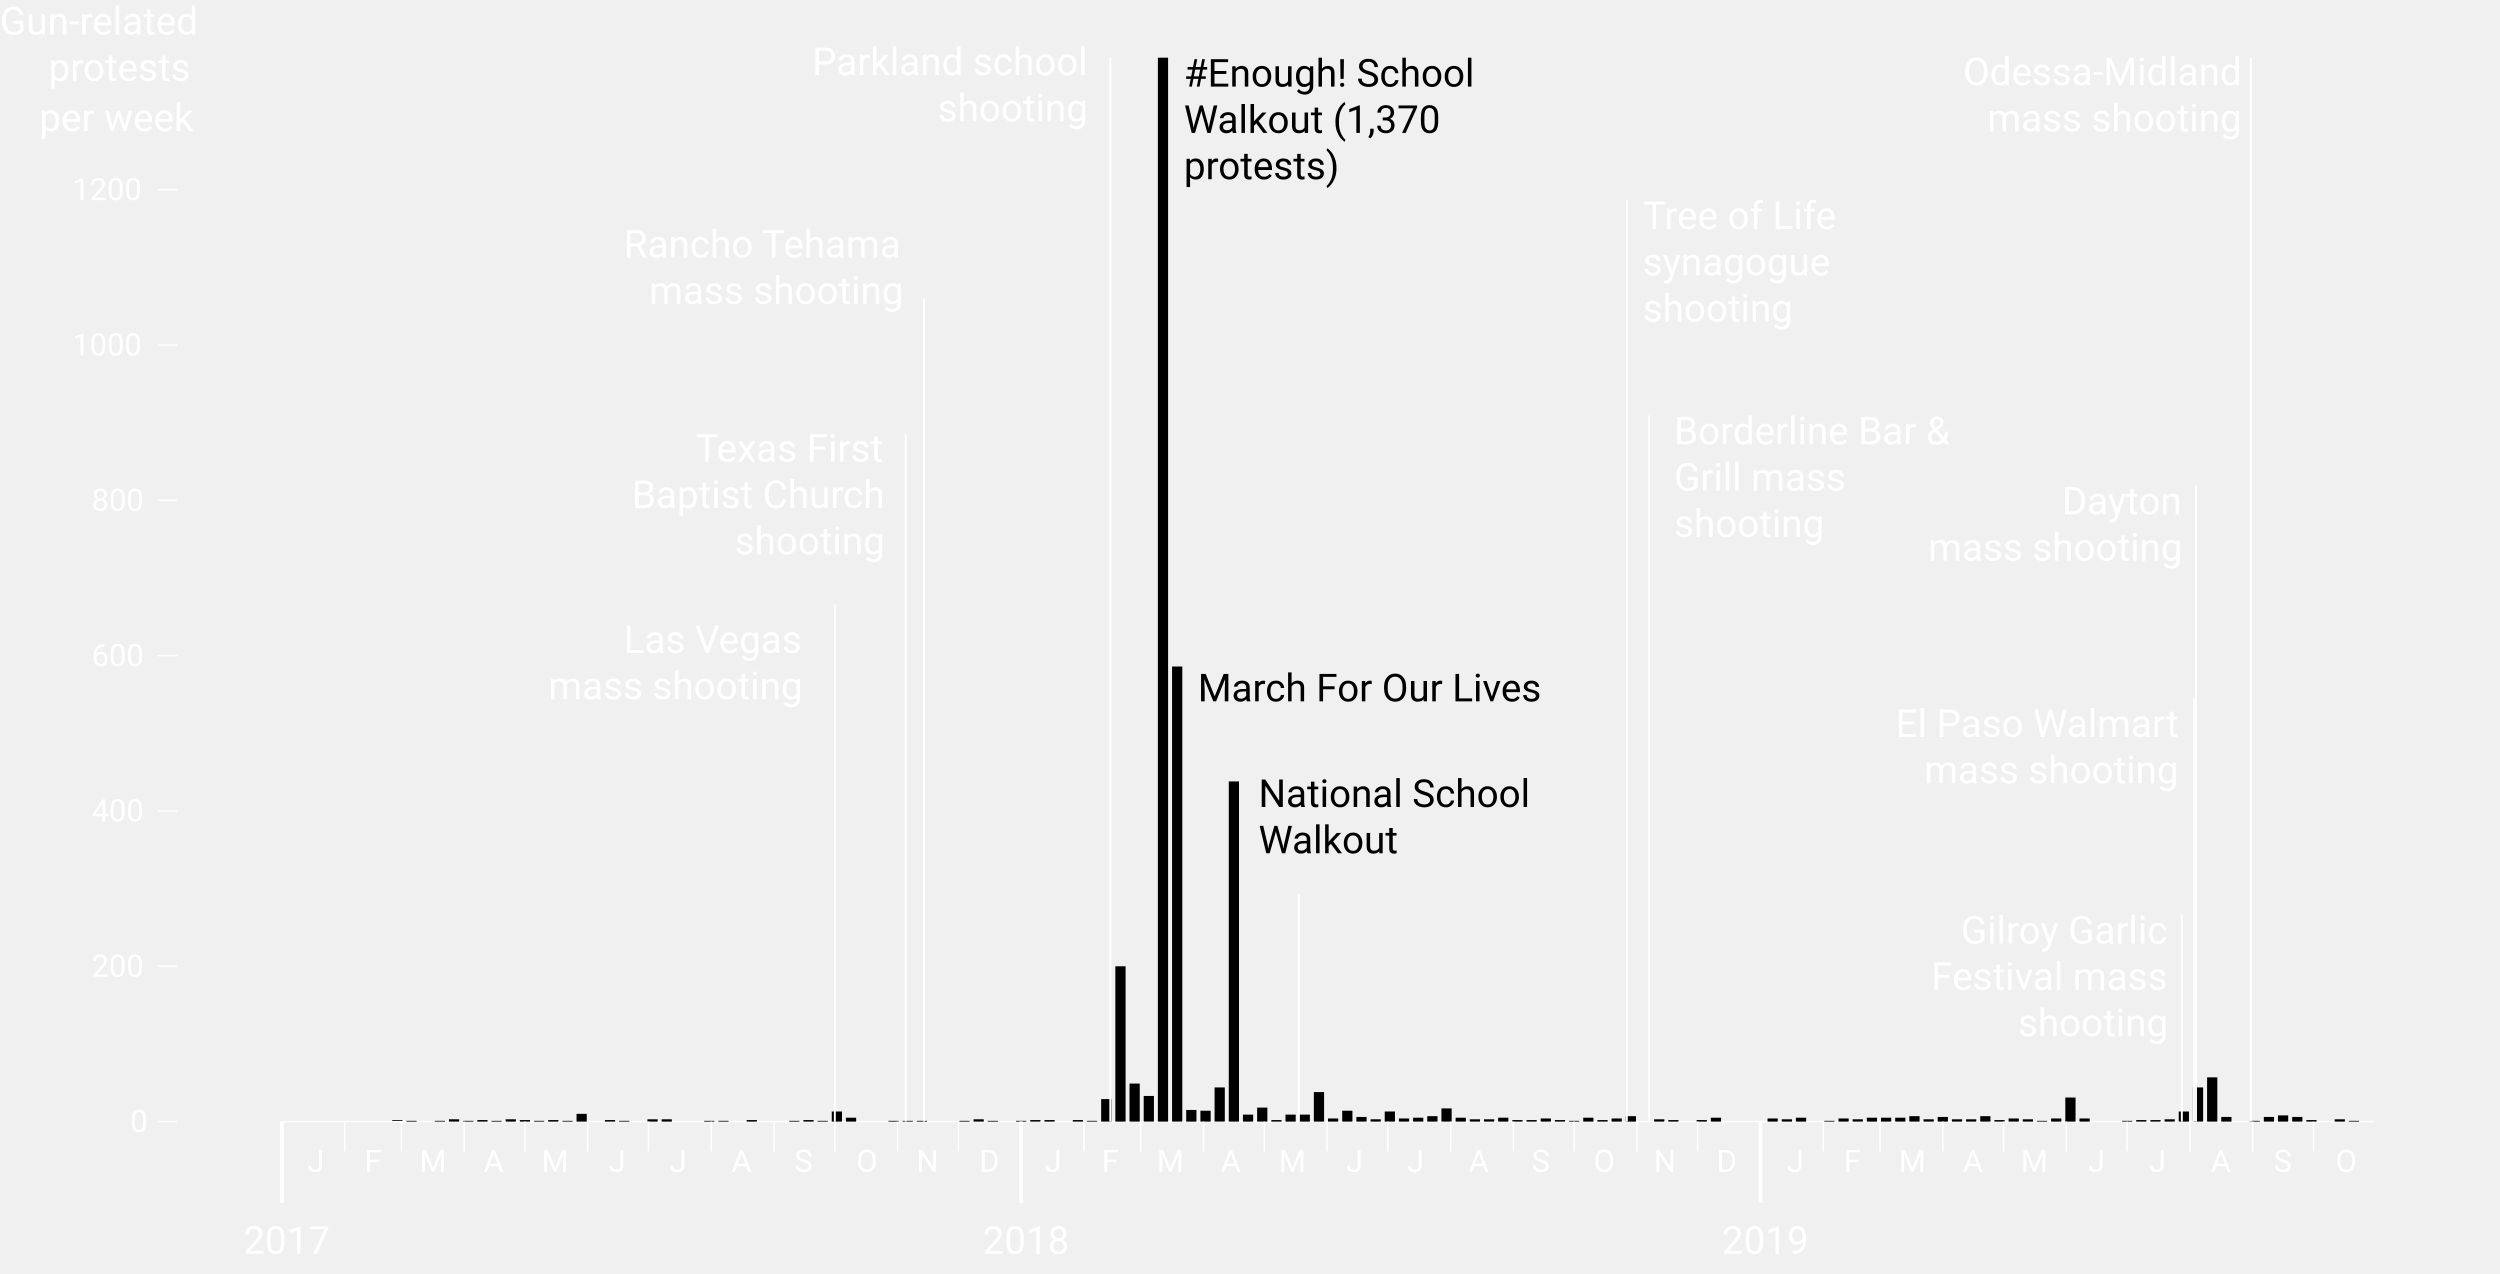
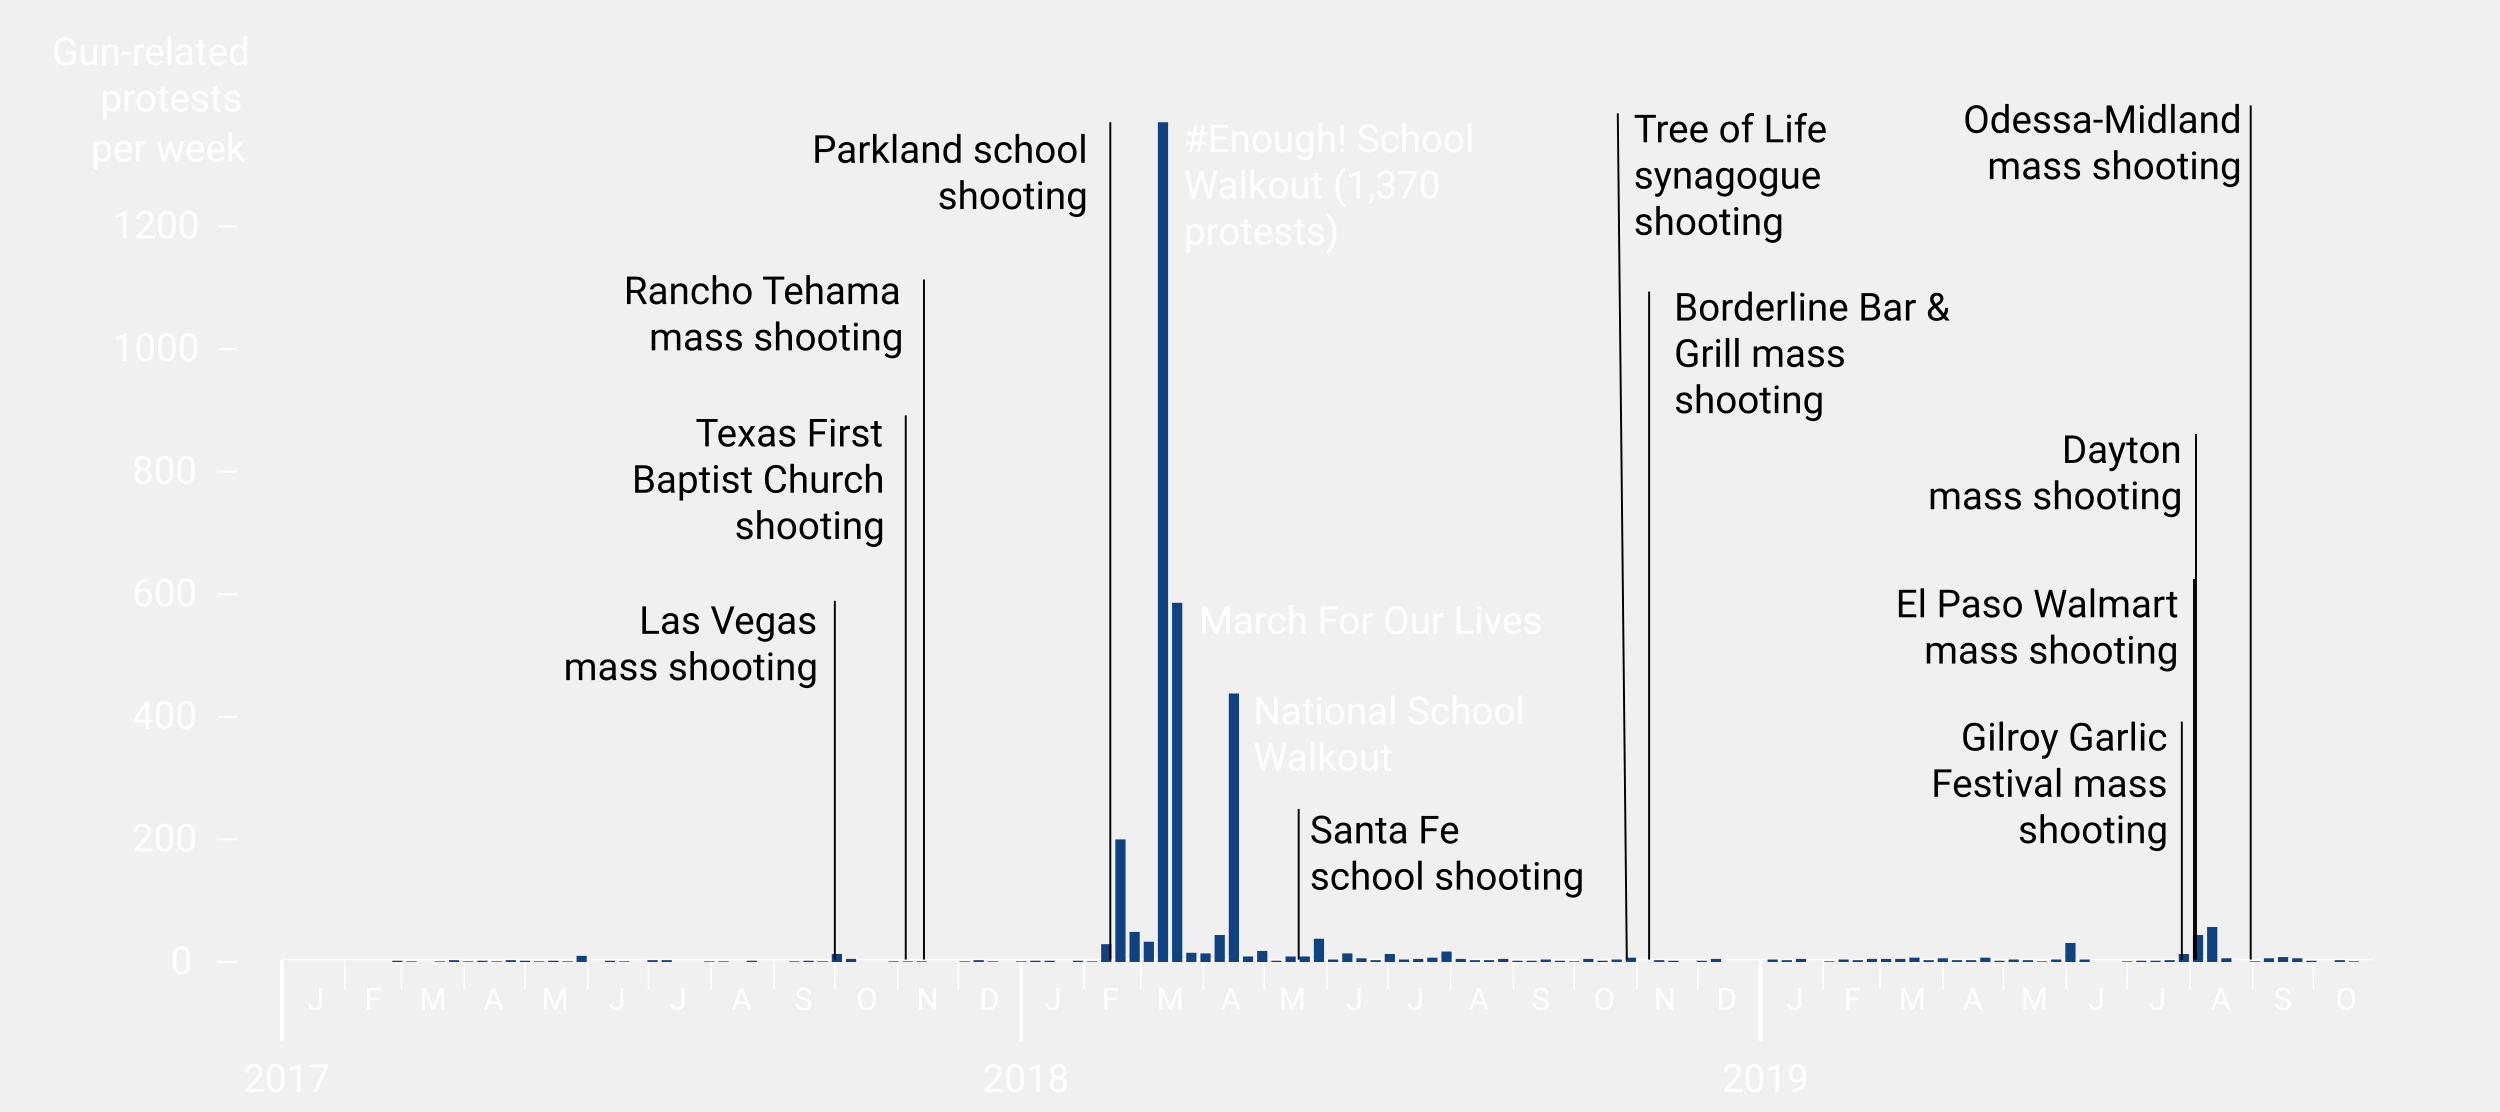
- <svg xmlns="http://www.w3.org/2000/svg" version="1.1" id="Layer_1" x="0px" y="0px" viewBox="0 0 648 330" style="enable-background:new 0 0 648 330;" xml:space="preserve">
+ <svg xmlns="http://www.w3.org/2000/svg" version="1.1" id="Layer_1" x="0px" y="0px" viewBox="0 0 648 288.01" style="enable-background:new 0 0 648 288.01;" xml:space="preserve">
  <style type="text/css">
- 	.st0{fill:none;stroke:#FFFFFF;stroke-width:0.393;stroke-linejoin:round;stroke-miterlimit:10;}
- 	.st1{fill:none;stroke:#FFFFFF;stroke-width:0.5;stroke-linejoin:round;stroke-miterlimit:10;}
- 	.st2{fill:#FFFFFF;}
- 	.st3{font-family:'Roboto';}
- 	.st4{font-size:8px;}
+ 	.st0{fill:#FFFFFF;}
+ 	.st1{font-family:'Roboto';}
+ 	.st2{font-size:10px;}
+ 	.st3{font-size:8px;}
+ 	.st4{fill:none;stroke:#FFFFFF;stroke-width:0.393;stroke-linejoin:round;stroke-miterlimit:10;}
	.st5{fill:none;stroke:#FFFFFF;stroke-width:0.977;stroke-linejoin:round;stroke-miterlimit:10;}
- 	.st6{font-size:10px;}
- 	.st7{fill:none;}
- 	.st8{font-size:10.005px;}
+ 	.st6{fill:#104181;}
+ 	.st7{fill:none;stroke:#000000;stroke-width:0.5;stroke-linejoin:round;stroke-miterlimit:10;}
+ 	.st8{fill:none;stroke:#FFFFFF;stroke-width:0.5;stroke-miterlimit:10;}
</style>
-   <rect x="101.67" y="290.32" width="2.65" height="0.4" />
-   <line class="st0" x1="73.06" y1="290.72" x2="615.4" y2="290.72" />
-   <rect x="105.34" y="290.52" width="2.65" height="0.2" />
-   <rect x="112.69" y="290.52" width="2.65" height="0.2" />
-   <rect x="116.37" y="290.12" width="2.65" height="0.6" />
-   <rect x="120.04" y="290.52" width="2.65" height="0.2" />
-   <rect x="123.72" y="290.32" width="2.65" height="0.4" />
-   <rect x="127.39" y="290.52" width="2.65" height="0.2" />
-   <rect x="131.07" y="290.12" width="2.65" height="0.6" />
-   <rect x="134.74" y="290.32" width="2.65" height="0.4" />
-   <rect x="138.42" y="290.52" width="2.65" height="0.2" />
-   <rect x="142.09" y="290.32" width="2.65" height="0.4" />
-   <rect x="145.77" y="290.52" width="2.65" height="0.2" />
-   <rect x="149.44" y="288.71" width="2.65" height="2.01" />
-   <rect x="156.79" y="290.32" width="2.65" height="0.4" />
-   <rect x="160.47" y="290.52" width="2.65" height="0.2" />
-   <rect x="167.82" y="290.12" width="2.65" height="0.6" />
-   <rect x="171.49" y="290.12" width="2.65" height="0.6" />
-   <rect x="182.52" y="290.52" width="2.65" height="0.2" />
-   <rect x="186.19" y="290.52" width="2.65" height="0.2" />
-   <rect x="193.54" y="290.32" width="2.65" height="0.4" />
-   <rect x="204.57" y="290.52" width="2.65" height="0.2" />
-   <rect x="208.24" y="290.32" width="2.65" height="0.4" />
-   <rect x="211.92" y="290.52" width="2.65" height="0.2" />
-   <rect x="215.59" y="288.1" width="2.65" height="2.62" />
-   <rect x="219.27" y="289.71" width="2.65" height="1.01" />
-   <rect x="230.29" y="290.52" width="2.65" height="0.2" />
-   <rect x="233.97" y="290.52" width="2.65" height="0.2" />
-   <rect x="237.64" y="290.52" width="2.65" height="0.2" />
-   <rect x="248.67" y="290.52" width="2.65" height="0.2" />
-   <rect x="252.34" y="290.12" width="2.65" height="0.6" />
-   <rect x="256.02" y="290.52" width="2.65" height="0.2" />
-   <rect x="263.37" y="290.52" width="2.65" height="0.2" />
-   <rect x="267.04" y="290.32" width="2.65" height="0.4" />
-   <rect x="270.72" y="290.32" width="2.65" height="0.4" />
-   <rect x="278.07" y="290.32" width="2.65" height="0.4" />
-   <rect x="281.75" y="290.52" width="2.65" height="0.2" />
-   <rect x="285.42" y="284.88" width="2.65" height="5.84" />
-   <rect x="289.1" y="250.46" width="2.65" height="40.26" />
-   <rect x="292.77" y="280.86" width="2.65" height="9.86" />
-   <rect x="296.45" y="284.07" width="2.65" height="6.64" />
-   <rect x="300.12" y="14.95" width="2.65" height="275.77" />
-   <rect x="303.8" y="172.76" width="2.65" height="117.95" />
-   <rect x="307.47" y="287.7" width="2.65" height="3.02" />
-   <rect x="311.15" y="287.9" width="2.65" height="2.82" />
-   <rect x="314.82" y="281.86" width="2.65" height="8.85" />
-   <rect x="318.5" y="202.55" width="2.65" height="88.17" />
-   <rect x="322.17" y="288.91" width="2.65" height="1.81" />
-   <rect x="325.85" y="287.09" width="2.65" height="3.63" />
-   <rect x="329.52" y="290.32" width="2.65" height="0.4" />
-   <rect x="333.2" y="288.91" width="2.65" height="1.81" />
-   <rect x="336.87" y="288.91" width="2.65" height="1.81" />
-   <rect x="340.55" y="283.07" width="2.65" height="7.65" />
-   <rect x="344.22" y="289.91" width="2.65" height="0.81" />
-   <rect x="347.9" y="287.9" width="2.65" height="2.82" />
-   <rect x="351.57" y="289.51" width="2.65" height="1.21" />
-   <rect x="355.25" y="290.12" width="2.65" height="0.6" />
-   <rect x="358.92" y="288.1" width="2.65" height="2.62" />
-   <rect x="362.6" y="289.91" width="2.65" height="0.81" />
-   <rect x="366.27" y="289.71" width="2.65" height="1.01" />
-   <rect x="369.95" y="289.31" width="2.65" height="1.41" />
-   <rect x="373.62" y="287.3" width="2.65" height="3.42" />
-   <rect x="377.3" y="289.71" width="2.65" height="1.01" />
-   <rect x="380.97" y="290.12" width="2.65" height="0.6" />
-   <rect x="384.65" y="290.12" width="2.65" height="0.6" />
-   <rect x="388.32" y="289.71" width="2.65" height="1.01" />
-   <rect x="392" y="290.32" width="2.65" height="0.4" />
-   <rect x="395.67" y="290.32" width="2.65" height="0.4" />
-   <rect x="399.35" y="289.91" width="2.65" height="0.81" />
-   <rect x="403.02" y="290.32" width="2.65" height="0.4" />
-   <rect x="406.7" y="290.52" width="2.65" height="0.2" />
-   <rect x="410.37" y="289.71" width="2.65" height="1.01" />
-   <rect x="414.05" y="290.32" width="2.65" height="0.4" />
-   <rect x="417.72" y="289.91" width="2.65" height="0.81" />
-   <rect x="421.4" y="289.31" width="2.65" height="1.41" />
-   <rect x="428.75" y="290.12" width="2.65" height="0.6" />
-   <rect x="432.42" y="290.32" width="2.65" height="0.4" />
-   <rect x="439.77" y="290.32" width="2.65" height="0.4" />
-   <rect x="443.45" y="289.71" width="2.65" height="1.01" />
-   <rect x="458.15" y="289.91" width="2.65" height="0.81" />
-   <rect x="461.83" y="290.12" width="2.65" height="0.6" />
-   <rect x="465.5" y="289.71" width="2.65" height="1.01" />
-   <rect x="472.85" y="290.52" width="2.65" height="0.2" />
-   <rect x="476.53" y="289.91" width="2.65" height="0.81" />
-   <rect x="480.2" y="290.12" width="2.65" height="0.6" />
-   <rect x="483.88" y="289.71" width="2.65" height="1.01" />
-   <rect x="487.55" y="289.71" width="2.65" height="1.01" />
-   <rect x="491.23" y="289.71" width="2.65" height="1.01" />
-   <rect x="494.9" y="289.31" width="2.65" height="1.41" />
-   <rect x="498.58" y="290.12" width="2.65" height="0.6" />
-   <rect x="502.25" y="289.51" width="2.65" height="1.21" />
-   <rect x="505.93" y="290.12" width="2.65" height="0.6" />
-   <rect x="509.6" y="290.12" width="2.65" height="0.6" />
-   <rect x="513.28" y="289.31" width="2.65" height="1.41" />
-   <rect x="516.95" y="290.32" width="2.65" height="0.4" />
-   <rect x="520.63" y="289.91" width="2.65" height="0.81" />
-   <rect x="524.3" y="290.12" width="2.65" height="0.6" />
-   <rect x="527.98" y="290.52" width="2.65" height="0.2" />
-   <rect x="531.65" y="289.91" width="2.65" height="0.81" />
-   <rect x="535.33" y="284.48" width="2.65" height="6.24" />
-   <rect x="539" y="289.91" width="2.65" height="0.81" />
-   <rect x="550.03" y="290.52" width="2.65" height="0.2" />
-   <rect x="553.7" y="290.32" width="2.65" height="0.4" />
-   <rect x="557.38" y="290.32" width="2.65" height="0.4" />
-   <rect x="561.05" y="290.12" width="2.65" height="0.6" />
-   <rect x="564.73" y="288.1" width="2.65" height="2.62" />
-   <rect x="568.4" y="281.86" width="2.65" height="8.85" />
-   <rect x="572.08" y="279.25" width="2.65" height="11.47" />
-   <rect x="575.75" y="289.51" width="2.65" height="1.21" />
-   <rect x="583.1" y="290.52" width="2.65" height="0.2" />
-   <rect x="586.78" y="289.51" width="2.65" height="1.21" />
-   <rect x="590.45" y="289.11" width="2.65" height="1.61" />
-   <rect x="594.13" y="289.51" width="2.65" height="1.21" />
-   <rect x="597.8" y="290.32" width="2.65" height="0.4" />
-   <rect x="605.15" y="290.12" width="2.65" height="0.6" />
-   <rect x="608.83" y="290.52" width="2.65" height="0.2" />
-   <line class="st0" x1="89.34" y1="290.72" x2="89.34" y2="298.45" />
-   <line class="st0" x1="104.04" y1="290.72" x2="104.04" y2="298.45" />
-   <line class="st0" x1="120.31" y1="290.72" x2="120.31" y2="298.45" />
-   <line class="st0" x1="136.07" y1="290.72" x2="136.07" y2="298.45" />
-   <line class="st0" x1="152.34" y1="290.72" x2="152.34" y2="298.45" />
-   <line class="st0" x1="168.09" y1="290.72" x2="168.09" y2="298.45" />
-   <line class="st0" x1="184.37" y1="290.72" x2="184.37" y2="298.45" />
-   <line class="st0" x1="200.64" y1="290.72" x2="200.64" y2="298.45" />
-   <line class="st0" x1="216.39" y1="290.72" x2="216.39" y2="298.45" />
-   <line class="st0" x1="232.67" y1="290.72" x2="232.67" y2="298.45" />
-   <line class="st0" x1="248.42" y1="290.72" x2="248.42" y2="298.45" />
-   <line class="st0" x1="264.69" y1="290.72" x2="264.69" y2="298.45" />
-   <line class="st0" x1="280.97" y1="290.72" x2="280.97" y2="298.45" />
-   <line class="st0" x1="295.67" y1="290.72" x2="295.67" y2="298.45" />
-   <line class="st0" x1="311.95" y1="290.72" x2="311.95" y2="298.45" />
-   <line class="st0" x1="327.7" y1="290.72" x2="327.7" y2="298.45" />
-   <line class="st0" x1="343.97" y1="290.72" x2="343.97" y2="298.45" />
-   <line class="st0" x1="359.72" y1="290.72" x2="359.72" y2="298.45" />
-   <line class="st0" x1="376" y1="290.72" x2="376" y2="298.45" />
-   <line class="st0" x1="392.27" y1="290.72" x2="392.27" y2="298.45" />
-   <line class="st0" x1="408.02" y1="290.72" x2="408.02" y2="298.45" />
-   <line class="st0" x1="424.3" y1="290.72" x2="424.3" y2="298.45" />
-   <line class="st0" x1="440.05" y1="290.72" x2="440.05" y2="298.45" />
-   <line class="st0" x1="456.32" y1="290.72" x2="456.32" y2="298.45" />
-   <line class="st0" x1="472.6" y1="290.72" x2="472.6" y2="298.45" />
-   <line class="st0" x1="487.3" y1="290.72" x2="487.3" y2="298.45" />
-   <line class="st0" x1="503.58" y1="290.72" x2="503.58" y2="298.45" />
-   <line class="st0" x1="519.33" y1="290.72" x2="519.33" y2="298.45" />
-   <line class="st0" x1="535.6" y1="290.72" x2="535.6" y2="298.45" />
-   <line class="st0" x1="551.35" y1="290.72" x2="551.35" y2="298.45" />
-   <line class="st0" x1="567.63" y1="290.72" x2="567.63" y2="298.45" />
-   <line class="st0" x1="583.9" y1="290.72" x2="583.9" y2="298.45" />
-   <line class="st0" x1="599.65" y1="290.72" x2="599.65" y2="298.45" />
-   <line class="st1" x1="427.45" y1="290.72" x2="427.45" y2="107.68" />
-   <line class="st1" x1="421.67" y1="290.72" x2="421.67" y2="51.87" />
-   <line class="st1" x1="336.62" y1="290.72" x2="336.62" y2="231.74" />
-   <line class="st1" x1="287.79" y1="290.72" x2="287.79" y2="14.95" />
-   <line class="st1" x1="239.49" y1="290.72" x2="239.49" y2="77.42" />
-   <line class="st1" x1="216.39" y1="290.72" x2="216.39" y2="156.7" />
-   <line class="st1" x1="234.77" y1="290.72" x2="234.77" y2="112.63" />
-   <line class="st1" x1="565.53" y1="290.72" x2="565.53" y2="237.08" />
-   <line class="st1" x1="569.2" y1="290.72" x2="569.2" y2="125.83" />
-   <line class="st1" x1="568.68" y1="290.72" x2="568.68" y2="181.12" />
-   <line class="st1" x1="583.38" y1="290.72" x2="583.38" y2="14.95" />
-   <text transform="matrix(1 0 0 1 33.77 293.4196)" class="st2 st3 st4">0</text>
-   <text transform="matrix(1 0 0 1 23.7598 253.1598)" class="st2 st3 st4">200</text>
-   <text transform="matrix(1 0 0 1 23.7598 212.9001)" class="st2 st3 st4">400</text>
-   <text transform="matrix(1 0 0 1 23.7598 172.6393)" class="st2 st3 st4">600</text>
-   <text transform="matrix(1 0 0 1 23.7598 132.3874)" class="st2 st3 st4">800</text>
-   <text transform="matrix(1 0 0 1 18.7598 92.1266)" class="st2 st3 st4">1000</text>
-   <text transform="matrix(1 0 0 1 18.7598 51.8664)" class="st2 st3 st4">1200</text>
-   <line class="st0" x1="40.96" y1="290.72" x2="45.95" y2="290.72" />
-   <line class="st0" x1="40.96" y1="250.47" x2="45.95" y2="250.47" />
-   <line class="st0" x1="40.96" y1="210.21" x2="45.95" y2="210.21" />
-   <line class="st0" x1="40.96" y1="169.95" x2="45.95" y2="169.95" />
-   <line class="st0" x1="40.96" y1="129.69" x2="45.95" y2="129.69" />
-   <line class="st0" x1="40.96" y1="89.43" x2="45.95" y2="89.43" />
-   <line class="st0" x1="40.96" y1="49.17" x2="45.95" y2="49.17" />
-   <line class="st5" x1="73.06" y1="311.77" x2="73.06" y2="290.72" />
-   <line class="st5" x1="264.69" y1="311.77" x2="264.69" y2="290.72" />
-   <line class="st5" x1="456.32" y1="311.77" x2="456.32" y2="290.72" />
-   <text transform="matrix(1 0 0 1 63.0601 324.9841)" class="st2 st3 st6">2017</text>
-   <text transform="matrix(1 0 0 1 254.6899 324.9841)" class="st2 st3 st6">2018</text>
-   <text transform="matrix(1 0 0 1 446.3203 324.9841)" class="st2 st3 st6">2019</text>
-   <rect x="-2.63" y="11.45" class="st7" width="52.79" height="39.97" />
-   <text transform="matrix(1 0 0 1 12.5961 20.9563)" class="st2 st3 st8">protests </text>
-   <text transform="matrix(1 0 0 1 -9.155273e-05 8.9565)" class="st2 st3 st8">Gun-related</text>
-   <text transform="matrix(1 0 0 1 10.1861 33.9663)" class="st2 st3 st8">per week</text>
-   <rect x="13.06" y="-48.53" class="st7" width="602.5" height="39.97" />
+   <g id="Layer_6">
+ </g>
  <g>
-     <text transform="matrix(1 0 0 1 79.6733 303.7457)" class="st2 st3 st4">J</text>
-     <text transform="matrix(1 0 0 1 94.483 303.7457)" class="st2 st3 st4">F</text>
-     <text transform="matrix(1 0 0 1 108.7386 303.7457)" class="st2 st3 st4">M</text>
-     <text transform="matrix(1 0 0 1 125.3217 303.7457)" class="st2 st3 st4">A</text>
-     <text transform="matrix(1 0 0 1 140.3741 303.7457)" class="st2 st3 st4">M</text>
-     <text transform="matrix(1 0 0 1 157.762 303.7457)" class="st2 st3 st4">J</text>
-     <text transform="matrix(1 0 0 1 173.5798 303.7457)" class="st2 st3 st4">J</text>
-     <text transform="matrix(1 0 0 1 189.5928 303.7457)" class="st2 st3 st4">A</text>
-     <text transform="matrix(1 0 0 1 205.8833 303.7457)" class="st2 st3 st4">S</text>
-     <text transform="matrix(1 0 0 1 221.9469 303.7457)" class="st2 st3 st4">O</text>
-     <text transform="matrix(1 0 0 1 237.5618 303.7457)" class="st2 st3 st4">N</text>
-     <text transform="matrix(1 0 0 1 253.8363 303.7457)" class="st2 st3 st4">D</text>
-     <text transform="matrix(1 0 0 1 270.7825 303.7457)" class="st2 st3 st4">J</text>
-     <text transform="matrix(1 0 0 1 285.5922 303.7457)" class="st2 st3 st4">F</text>
-     <text transform="matrix(1 0 0 1 299.8478 303.7457)" class="st2 st3 st4">M</text>
-     <text transform="matrix(1 0 0 1 316.4309 303.7457)" class="st2 st3 st4">A</text>
-     <text transform="matrix(1 0 0 1 331.4833 303.7457)" class="st2 st3 st4">M</text>
-     <text transform="matrix(1 0 0 1 348.8712 303.7457)" class="st2 st3 st4">J</text>
-     <text transform="matrix(1 0 0 1 364.689 303.7457)" class="st2 st3 st4">J</text>
-     <text transform="matrix(1 0 0 1 380.702 303.7457)" class="st2 st3 st4">A</text>
-     <text transform="matrix(1 0 0 1 396.9925 303.7457)" class="st2 st3 st4">S</text>
-     <text transform="matrix(1 0 0 1 413.056 303.7457)" class="st2 st3 st4">O</text>
-     <text transform="matrix(1 0 0 1 428.671 303.7457)" class="st2 st3 st4">N</text>
-     <text transform="matrix(1 0 0 1 444.9455 303.7457)" class="st2 st3 st4">D</text>
-     <text transform="matrix(1 0 0 1 463.1111 303.7457)" class="st2 st3 st4">J</text>
-     <text transform="matrix(1 0 0 1 477.9208 303.7457)" class="st2 st3 st4">F</text>
-     <text transform="matrix(1 0 0 1 492.1764 303.7457)" class="st2 st3 st4">M</text>
-     <text transform="matrix(1 0 0 1 508.7595 303.7457)" class="st2 st3 st4">A</text>
-     <text transform="matrix(1 0 0 1 523.8119 303.7457)" class="st2 st3 st4">M</text>
-     <text transform="matrix(1 0 0 1 541.1998 303.7457)" class="st2 st3 st4">J</text>
-     <text transform="matrix(1 0 0 1 557.0176 303.7457)" class="st2 st3 st4">J</text>
-     <text transform="matrix(1 0 0 1 573.0306 303.7457)" class="st2 st3 st4">A</text>
-     <text transform="matrix(1 0 0 1 589.3211 303.7457)" class="st2 st3 st4">S</text>
-     <text transform="matrix(1 0 0 1 605.3846 303.7457)" class="st2 st3 st4">O</text>
+     <g>
+       <text transform="matrix(1 0 0 1 26.0577 28.8749)" class="st0 st1 st2">protests </text>
+     </g>
+     <g>
+       <text transform="matrix(1 0 0 1 13.4615 16.8751)" class="st0 st1 st2">Gun-related</text>
+     </g>
+     <g>
+       <text transform="matrix(1 0 0 1 23.6477 41.8849)" class="st0 st1 st2">per week</text>
+     </g>
+     <g id="x-axis">
+       <g id="x-axis-labels">
+         <text transform="matrix(1 0 0 1 63.0601 282.9976)" class="st0 st1 st2">2017</text>
+         <text transform="matrix(1 0 0 1 254.6899 282.9976)" class="st0 st1 st2">2018</text>
+         <text transform="matrix(1 0 0 1 446.3203 282.9976)" class="st0 st1 st2">2019</text>
+         <g>
+           <text transform="matrix(1 0 0 1 79.6733 261.7592)" class="st0 st1 st3">J</text>
+           <text transform="matrix(1 0 0 1 94.483 261.7592)" class="st0 st1 st3">F</text>
+           <text transform="matrix(1 0 0 1 108.7386 261.7592)" class="st0 st1 st3">M</text>
+           <text transform="matrix(1 0 0 1 125.3217 261.7592)" class="st0 st1 st3">A</text>
+           <text transform="matrix(1 0 0 1 140.3741 261.7592)" class="st0 st1 st3">M</text>
+           <text transform="matrix(1 0 0 1 157.762 261.7592)" class="st0 st1 st3">J</text>
+           <text transform="matrix(1 0 0 1 173.5798 261.7592)" class="st0 st1 st3">J</text>
+           <text transform="matrix(1 0 0 1 189.5928 261.7592)" class="st0 st1 st3">A</text>
+           <text transform="matrix(1 0 0 1 205.8833 261.7592)" class="st0 st1 st3">S</text>
+           <text transform="matrix(1 0 0 1 221.9469 261.7592)" class="st0 st1 st3">O</text>
+           <text transform="matrix(1 0 0 1 237.5618 261.7592)" class="st0 st1 st3">N</text>
+           <text transform="matrix(1 0 0 1 253.8363 261.7592)" class="st0 st1 st3">D</text>
+           <text transform="matrix(1 0 0 1 270.7825 261.7592)" class="st0 st1 st3">J</text>
+           <text transform="matrix(1 0 0 1 285.5922 261.7592)" class="st0 st1 st3">F</text>
+           <text transform="matrix(1 0 0 1 299.8478 261.7592)" class="st0 st1 st3">M</text>
+           <text transform="matrix(1 0 0 1 316.4309 261.7592)" class="st0 st1 st3">A</text>
+           <text transform="matrix(1 0 0 1 331.4833 261.7592)" class="st0 st1 st3">M</text>
+           <text transform="matrix(1 0 0 1 348.8712 261.7592)" class="st0 st1 st3">J</text>
+           <text transform="matrix(1 0 0 1 364.689 261.7592)" class="st0 st1 st3">J</text>
+           <text transform="matrix(1 0 0 1 380.702 261.7592)" class="st0 st1 st3">A</text>
+           <text transform="matrix(1 0 0 1 396.9925 261.7592)" class="st0 st1 st3">S</text>
+           <text transform="matrix(1 0 0 1 413.056 261.7592)" class="st0 st1 st3">O</text>
+           <text transform="matrix(1 0 0 1 428.671 261.7592)" class="st0 st1 st3">N</text>
+           <text transform="matrix(1 0 0 1 444.9455 261.7592)" class="st0 st1 st3">D</text>
+           <text transform="matrix(1 0 0 1 463.1111 261.7592)" class="st0 st1 st3">J</text>
+           <text transform="matrix(1 0 0 1 477.9208 261.7592)" class="st0 st1 st3">F</text>
+           <text transform="matrix(1 0 0 1 492.1764 261.7592)" class="st0 st1 st3">M</text>
+           <text transform="matrix(1 0 0 1 508.7595 261.7592)" class="st0 st1 st3">A</text>
+           <text transform="matrix(1 0 0 1 523.8119 261.7592)" class="st0 st1 st3">M</text>
+           <text transform="matrix(1 0 0 1 541.1998 261.7592)" class="st0 st1 st3">J</text>
+           <text transform="matrix(1 0 0 1 557.0176 261.7592)" class="st0 st1 st3">J</text>
+           <text transform="matrix(1 0 0 1 573.0306 261.7592)" class="st0 st1 st3">A</text>
+           <text transform="matrix(1 0 0 1 589.3211 261.7592)" class="st0 st1 st3">S</text>
+           <text transform="matrix(1 0 0 1 605.3846 261.7592)" class="st0 st1 st3">O</text>
+         </g>
+       </g>
+       <g id="x-axis-grid">
+         <line class="st4" x1="73.06" y1="248.73" x2="615.4" y2="248.73" />
+         <line class="st4" x1="89.34" y1="248.73" x2="89.34" y2="256.46" />
+         <line class="st4" x1="104.04" y1="248.73" x2="104.04" y2="256.46" />
+         <line class="st4" x1="120.31" y1="248.73" x2="120.31" y2="256.46" />
+         <line class="st4" x1="136.07" y1="248.73" x2="136.07" y2="256.46" />
+         <line class="st4" x1="152.34" y1="248.73" x2="152.34" y2="256.46" />
+         <line class="st4" x1="168.09" y1="248.73" x2="168.09" y2="256.46" />
+         <line class="st4" x1="184.37" y1="248.73" x2="184.37" y2="256.46" />
+         <line class="st4" x1="200.64" y1="248.73" x2="200.64" y2="256.46" />
+         <line class="st4" x1="216.39" y1="248.73" x2="216.39" y2="256.46" />
+         <line class="st4" x1="232.67" y1="248.73" x2="232.67" y2="256.46" />
+         <line class="st4" x1="248.42" y1="248.73" x2="248.42" y2="256.46" />
+         <line class="st4" x1="280.97" y1="248.73" x2="280.97" y2="256.46" />
+         <line class="st4" x1="295.67" y1="248.73" x2="295.67" y2="256.46" />
+         <line class="st4" x1="311.95" y1="248.73" x2="311.95" y2="256.46" />
+         <line class="st4" x1="327.7" y1="248.73" x2="327.7" y2="256.46" />
+         <line class="st4" x1="343.97" y1="248.73" x2="343.97" y2="256.46" />
+         <line class="st4" x1="359.72" y1="248.73" x2="359.72" y2="256.46" />
+         <line class="st4" x1="376" y1="248.73" x2="376" y2="256.46" />
+         <line class="st4" x1="392.27" y1="248.73" x2="392.27" y2="256.46" />
+         <line class="st4" x1="408.02" y1="248.73" x2="408.02" y2="256.46" />
+         <line class="st4" x1="424.3" y1="248.73" x2="424.3" y2="256.46" />
+         <line class="st4" x1="440.05" y1="248.73" x2="440.05" y2="256.46" />
+         <line class="st4" x1="472.6" y1="248.73" x2="472.6" y2="256.46" />
+         <line class="st4" x1="487.3" y1="248.73" x2="487.3" y2="256.46" />
+         <line class="st4" x1="503.58" y1="248.73" x2="503.58" y2="256.46" />
+         <line class="st4" x1="519.33" y1="248.73" x2="519.33" y2="256.46" />
+         <line class="st4" x1="535.6" y1="248.73" x2="535.6" y2="256.46" />
+         <line class="st4" x1="551.35" y1="248.73" x2="551.35" y2="256.46" />
+         <line class="st4" x1="567.63" y1="248.73" x2="567.63" y2="256.46" />
+         <line class="st4" x1="583.9" y1="248.73" x2="583.9" y2="256.46" />
+         <line class="st4" x1="599.65" y1="248.73" x2="599.65" y2="256.46" />
+         <line class="st5" x1="73.06" y1="269.78" x2="73.06" y2="248.73" />
+         <line class="st5" x1="264.69" y1="269.78" x2="264.69" y2="248.73" />
+         <line class="st5" x1="456.32" y1="269.78" x2="456.32" y2="248.73" />
+       </g>
+     </g>
+     <g id="bars">
+       <g>
+         <rect x="101.67" y="249.03" class="st6" width="2.65" height="0.32" />
+         <rect x="105.34" y="249.19" class="st6" width="2.65" height="0.16" />
+         <rect x="112.69" y="249.19" class="st6" width="2.65" height="0.16" />
+         <rect x="116.37" y="248.87" class="st6" width="2.65" height="0.47" />
+         <rect x="120.04" y="249.19" class="st6" width="2.65" height="0.16" />
+         <rect x="123.72" y="249.03" class="st6" width="2.65" height="0.32" />
+         <rect x="127.39" y="249.19" class="st6" width="2.65" height="0.16" />
+         <rect x="131.07" y="248.87" class="st6" width="2.65" height="0.47" />
+         <rect x="134.74" y="249.03" class="st6" width="2.65" height="0.32" />
+         <rect x="138.42" y="249.19" class="st6" width="2.65" height="0.16" />
+         <rect x="142.09" y="249.03" class="st6" width="2.65" height="0.32" />
+         <rect x="145.77" y="249.19" class="st6" width="2.65" height="0.16" />
+         <rect x="149.44" y="247.76" class="st6" width="2.65" height="1.59" />
+         <rect x="156.79" y="249.03" class="st6" width="2.65" height="0.32" />
+         <rect x="160.47" y="249.19" class="st6" width="2.65" height="0.16" />
+         <rect x="167.82" y="248.87" class="st6" width="2.65" height="0.47" />
+         <rect x="171.49" y="248.87" class="st6" width="2.65" height="0.47" />
+         <rect x="182.52" y="249.19" class="st6" width="2.65" height="0.16" />
+         <rect x="186.19" y="249.19" class="st6" width="2.65" height="0.16" />
+         <rect x="193.54" y="249.03" class="st6" width="2.65" height="0.32" />
+         <rect x="204.57" y="249.19" class="st6" width="2.65" height="0.16" />
+         <rect x="208.24" y="249.03" class="st6" width="2.65" height="0.32" />
+         <rect x="211.92" y="249.19" class="st6" width="2.65" height="0.16" />
+         <rect x="215.59" y="247.28" class="st6" width="2.65" height="2.07" />
+         <rect x="219.27" y="248.55" class="st6" width="2.65" height="0.8" />
+         <rect x="230.29" y="249.19" class="st6" width="2.65" height="0.16" />
+         <rect x="233.97" y="249.19" class="st6" width="2.65" height="0.16" />
+         <rect x="237.64" y="249.19" class="st6" width="2.65" height="0.16" />
+         <rect x="248.67" y="249.19" class="st6" width="2.65" height="0.16" />
+         <rect x="252.34" y="248.87" class="st6" width="2.65" height="0.47" />
+         <rect x="256.02" y="249.19" class="st6" width="2.65" height="0.16" />
+         <rect x="263.37" y="249.19" class="st6" width="2.65" height="0.16" />
+         <rect x="267.04" y="249.03" class="st6" width="2.65" height="0.32" />
+         <rect x="270.72" y="249.03" class="st6" width="2.65" height="0.32" />
+         <rect x="278.07" y="249.03" class="st6" width="2.65" height="0.32" />
+         <rect x="281.75" y="249.19" class="st6" width="2.65" height="0.16" />
+         <rect x="285.42" y="244.73" class="st6" width="2.65" height="4.61" />
+         <rect x="289.1" y="217.57" class="st6" width="2.65" height="31.78" />
+         <rect x="292.77" y="241.56" class="st6" width="2.65" height="7.78" />
+         <rect x="296.45" y="244.09" class="st6" width="2.65" height="5.24" />
+         <rect x="300.12" y="31.68" class="st6" width="2.65" height="217.67" />
+         <rect x="303.8" y="156.24" class="st6" width="2.65" height="93.1" />
+         <rect x="307.47" y="246.96" class="st6" width="2.65" height="2.38" />
+         <rect x="311.15" y="247.12" class="st6" width="2.65" height="2.23" />
+         <rect x="314.82" y="242.35" class="st6" width="2.65" height="6.99" />
+         <rect x="318.5" y="179.75" class="st6" width="2.65" height="69.59" />
+         <rect x="322.17" y="247.92" class="st6" width="2.65" height="1.43" />
+         <rect x="325.85" y="246.48" class="st6" width="2.65" height="2.87" />
+         <rect x="329.52" y="249.03" class="st6" width="2.65" height="0.32" />
+         <rect x="333.2" y="247.92" class="st6" width="2.65" height="1.43" />
+         <rect x="336.87" y="247.92" class="st6" width="2.65" height="1.43" />
+         <rect x="340.55" y="243.31" class="st6" width="2.65" height="6.04" />
+         <rect x="344.22" y="248.7" class="st6" width="2.65" height="0.64" />
+         <rect x="347.9" y="247.12" class="st6" width="2.65" height="2.23" />
+         <rect x="351.57" y="248.39" class="st6" width="2.65" height="0.96" />
+         <rect x="355.25" y="248.87" class="st6" width="2.65" height="0.47" />
+         <rect x="358.92" y="247.28" class="st6" width="2.65" height="2.07" />
+         <rect x="362.6" y="248.7" class="st6" width="2.65" height="0.64" />
+         <rect x="366.27" y="248.55" class="st6" width="2.65" height="0.8" />
+         <rect x="369.95" y="248.23" class="st6" width="2.65" height="1.11" />
+         <rect x="373.62" y="246.64" class="st6" width="2.65" height="2.7" />
+         <rect x="377.3" y="248.55" class="st6" width="2.65" height="0.8" />
+         <rect x="380.97" y="248.87" class="st6" width="2.65" height="0.47" />
+         <rect x="384.65" y="248.87" class="st6" width="2.65" height="0.47" />
+         <rect x="388.32" y="248.55" class="st6" width="2.65" height="0.8" />
+         <rect x="392" y="249.03" class="st6" width="2.65" height="0.32" />
+         <rect x="395.67" y="249.03" class="st6" width="2.65" height="0.32" />
+         <rect x="399.35" y="248.7" class="st6" width="2.65" height="0.64" />
+         <rect x="403.02" y="249.03" class="st6" width="2.65" height="0.32" />
+         <rect x="406.7" y="249.19" class="st6" width="2.65" height="0.16" />
+         <rect x="410.37" y="248.55" class="st6" width="2.65" height="0.8" />
+         <rect x="414.05" y="249.03" class="st6" width="2.65" height="0.32" />
+         <rect x="417.72" y="248.7" class="st6" width="2.65" height="0.64" />
+         <rect x="421.4" y="248.23" class="st6" width="2.65" height="1.11" />
+         <rect x="428.75" y="248.87" class="st6" width="2.65" height="0.47" />
+         <rect x="432.42" y="249.03" class="st6" width="2.65" height="0.32" />
+         <rect x="439.77" y="249.03" class="st6" width="2.65" height="0.32" />
+         <rect x="443.45" y="248.55" class="st6" width="2.65" height="0.8" />
+         <rect x="458.15" y="248.7" class="st6" width="2.65" height="0.64" />
+         <rect x="461.83" y="248.87" class="st6" width="2.65" height="0.47" />
+         <rect x="465.5" y="248.55" class="st6" width="2.65" height="0.8" />
+         <rect x="472.85" y="249.19" class="st6" width="2.65" height="0.16" />
+         <rect x="476.53" y="248.7" class="st6" width="2.65" height="0.64" />
+         <rect x="480.2" y="248.87" class="st6" width="2.65" height="0.47" />
+         <rect x="483.88" y="248.55" class="st6" width="2.65" height="0.8" />
+         <rect x="487.55" y="248.55" class="st6" width="2.65" height="0.8" />
+         <rect x="491.23" y="248.55" class="st6" width="2.65" height="0.8" />
+         <rect x="494.9" y="248.23" class="st6" width="2.65" height="1.11" />
+         <rect x="498.58" y="248.87" class="st6" width="2.65" height="0.47" />
+         <rect x="502.25" y="248.39" class="st6" width="2.65" height="0.96" />
+         <rect x="505.93" y="248.87" class="st6" width="2.65" height="0.47" />
+         <rect x="509.6" y="248.87" class="st6" width="2.65" height="0.47" />
+         <rect x="513.28" y="248.23" class="st6" width="2.65" height="1.11" />
+         <rect x="516.95" y="249.03" class="st6" width="2.65" height="0.32" />
+         <rect x="520.63" y="248.7" class="st6" width="2.65" height="0.64" />
+         <rect x="524.3" y="248.87" class="st6" width="2.65" height="0.47" />
+         <rect x="527.98" y="249.19" class="st6" width="2.65" height="0.16" />
+         <rect x="531.65" y="248.7" class="st6" width="2.65" height="0.64" />
+         <rect x="535.33" y="244.42" class="st6" width="2.65" height="4.93" />
+         <rect x="539" y="248.7" class="st6" width="2.65" height="0.64" />
+         <rect x="550.03" y="249.19" class="st6" width="2.65" height="0.16" />
+         <rect x="553.7" y="249.03" class="st6" width="2.65" height="0.32" />
+         <rect x="557.38" y="249.03" class="st6" width="2.65" height="0.32" />
+         <rect x="561.05" y="248.87" class="st6" width="2.65" height="0.47" />
+         <rect x="564.73" y="247.28" class="st6" width="2.65" height="2.07" />
+         <rect x="568.4" y="242.35" class="st6" width="2.65" height="6.99" />
+         <rect x="572.08" y="240.29" class="st6" width="2.65" height="9.05" />
+         <rect x="575.75" y="248.39" class="st6" width="2.65" height="0.96" />
+         <rect x="583.1" y="249.19" class="st6" width="2.65" height="0.16" />
+         <rect x="586.78" y="248.39" class="st6" width="2.65" height="0.96" />
+         <rect x="590.45" y="248.07" class="st6" width="2.65" height="1.27" />
+         <rect x="594.13" y="248.39" class="st6" width="2.65" height="0.96" />
+         <rect x="597.8" y="249.03" class="st6" width="2.65" height="0.32" />
+         <rect x="605.15" y="248.87" class="st6" width="2.65" height="0.47" />
+         <rect x="608.83" y="249.19" class="st6" width="2.65" height="0.16" />
+       </g>
+     </g>
+     <g id="annotations">
+       <text transform="matrix(1 0 0 1 165.6759 164.2822)" class="st1 st2">Las Vegas </text>
+       <text transform="matrix(1 0 0 1 146.1058 176.2822)" class="st1 st2">mass shooting</text>
+       <text transform="matrix(1 0 0 1 180.2657 115.7133)" class="st1 st2">Texas First </text>
+       <text transform="matrix(1 0 0 1 163.7957 127.7133)" class="st1 st2">Baptist Church </text>
+       <text transform="matrix(1 0 0 1 190.4257 139.7133)" class="st1 st2">shooting</text>
+       <text transform="matrix(1 0 0 1 161.687 78.8117)" class="st1 st2">Rancho Tehama </text>
+       <text transform="matrix(1 0 0 1 168.257 90.8117)" class="st1 st2">mass shooting</text>
+       <text transform="matrix(1 0 0 1 210.5079 42.1927)" class="st1 st2">Parkland school </text>
+       <text transform="matrix(1 0 0 1 243.0479 54.1927)" class="st1 st2">shooting</text>
+       <text transform="matrix(1 0 0 1 306.8715 39.4334)" class="st0 st1 st2">#Enough! School </text>
+       <text transform="matrix(1 0 0 1 306.8715 51.4334)" class="st0 st1 st2">Walkout (1,370 </text>
+       <text transform="matrix(1 0 0 1 306.8715 63.4334)" class="st0 st1 st2">protests)</text>
+       <text transform="matrix(1 0 0 1 310.7999 164.288)" class="st0 st1 st2">March For Our Lives</text>
+       <text transform="matrix(1 0 0 1 324.8502 187.753)" class="st0 st1 st2">National School </text>
+       <text transform="matrix(1 0 0 1 324.8502 199.753)" class="st0 st1 st2">Walkout</text>
+       <text transform="matrix(1 0 0 1 423.4677 36.8765)" class="st1 st2">Tree of Life </text>
+       <text transform="matrix(1 0 0 1 339.5198 218.5927)" class="st1 st2">Santa Fe</text>
+       <text transform="matrix(1 0 0 1 339.5201 230.593)" class="st1 st2">school shooting</text>
+       <text transform="matrix(1 0 0 1 423.4677 48.8765)" class="st1 st2">synagogue </text>
+       <text transform="matrix(1 0 0 1 423.4677 60.8765)" class="st1 st2">shooting</text>
+       <text transform="matrix(1 0 0 1 433.9265 83.087)" class="st1 st2">Borderline Bar &amp; </text>
+       <text transform="matrix(1 0 0 1 433.9265 95.087)" class="st1 st2">Grill mass </text>
+       <text transform="matrix(1 0 0 1 433.9265 107.087)" class="st1 st2">shooting</text>
+       <text transform="matrix(1 0 0 1 508.271 194.5366)" class="st1 st2">Gilroy Garlic </text>
+       <text transform="matrix(1 0 0 1 500.571 206.5366)" class="st1 st2">Festival mass </text>
+       <text transform="matrix(1 0 0 1 523.061 218.5366)" class="st1 st2">shooting</text>
+       <text transform="matrix(1 0 0 1 491.3608 159.9881)" class="st1 st2">El Paso Walmart </text>
+       <text transform="matrix(1 0 0 1 498.7408 171.9881)" class="st1 st2">mass shooting</text>
+       <text transform="matrix(1 0 0 1 534.4388 119.9902)" class="st1 st2">Dayton </text>
+       <text transform="matrix(1 0 0 1 499.7688 131.9902)" class="st1 st2">mass shooting</text>
+       <text transform="matrix(1 0 0 1 508.8551 34.4379)" class="st1 st2">Odessa-Midland </text>
+       <text transform="matrix(1 0 0 1 515.1151 46.4379)" class="st1 st2">mass shooting</text>
+       <line class="st7" x1="427.45" y1="248.73" x2="427.45" y2="75.59" />
+       <line class="st7" x1="421.67" y1="248.73" x2="419.33" y2="29.38" />
+       <line class="st7" x1="336.62" y1="248.73" x2="336.62" y2="209.67" />
+       <line class="st7" x1="287.79" y1="248.73" x2="287.79" y2="31.68" />
+       <line class="st7" x1="239.49" y1="248.73" x2="239.49" y2="72.46" />
+       <line class="st7" x1="216.39" y1="248.73" x2="216.39" y2="155.74" />
+       <line class="st7" x1="234.77" y1="248.73" x2="234.77" y2="107.67" />
+       <line class="st7" x1="565.53" y1="248.73" x2="565.53" y2="187.04" />
+       <line class="st7" x1="569.2" y1="248.73" x2="569.2" y2="112.49" />
+       <line class="st7" x1="568.68" y1="248.73" x2="568.68" y2="150.08" />
+       <line class="st7" x1="583.38" y1="248.73" x2="583.38" y2="27.32" />
+     </g>
+     <g id="y-axis">
+       <g>
+         <text transform="matrix(1 0 0 1 44.2317 252.4744)" class="st0 st1 st2">0</text>
+       </g>
+       <g>
+         <text transform="matrix(1 0 0 1 34.2214 220.6971)" class="st0 st1 st2">200</text>
+       </g>
+       <g>
+         <text transform="matrix(1 0 0 1 34.2214 188.9197)" class="st0 st1 st2">400</text>
+       </g>
+       <g>
+         <text transform="matrix(1 0 0 1 34.2214 157.1424)" class="st0 st1 st2">600</text>
+       </g>
+       <g>
+         <text transform="matrix(1 0 0 1 34.2214 125.3709)" class="st0 st1 st2">800</text>
+       </g>
+       <g>
+         <text transform="matrix(1 0 0 1 29.2214 93.593)" class="st0 st1 st2">1000</text>
+       </g>
+       <g>
+         <text transform="matrix(1 0 0 1 29.2214 61.8157)" class="st0 st1 st2">1200</text>
+       </g>
+       <line class="st8" x1="56.42" y1="249.34" x2="61.41" y2="249.34" />
+       <line class="st8" x1="56.42" y1="217.57" x2="61.41" y2="217.57" />
+       <line class="st8" x1="56.42" y1="185.8" x2="61.41" y2="185.8" />
+       <line class="st8" x1="56.42" y1="154.02" x2="61.41" y2="154.02" />
+       <line class="st8" x1="56.42" y1="122.24" x2="61.41" y2="122.24" />
+       <line class="st8" x1="56.42" y1="90.46" x2="61.41" y2="90.46" />
+       <line class="st8" x1="56.42" y1="58.69" x2="61.41" y2="58.69" />
+     </g>
  </g>
-   <rect x="141" y="161.74" class="st7" width="67" height="25.14" />
-   <text transform="matrix(1 0 0 1 161.6758 169.2426)" class="st2 st3 st6">Las Vegas </text>
-   <text transform="matrix(1 0 0 1 142.1058 181.2426)" class="st2 st3 st6">mass shooting</text>
-   <rect x="162.32" y="112.17" class="st7" width="67" height="36.3" />
-   <text transform="matrix(1 0 0 1 180.2657 119.6737)" class="st2 st3 st6">Texas First </text>
-   <text transform="matrix(1 0 0 1 163.7957 131.6737)" class="st2 st3 st6">Baptist Church </text>
-   <text transform="matrix(1 0 0 1 190.4257 143.6737)" class="st2 st3 st6">shooting</text>
-   <rect x="156.79" y="59.27" class="st7" width="77.35" height="36.3" />
-   <text transform="matrix(1 0 0 1 161.687 66.7721)" class="st2 st3 st6">Rancho Tehama </text>
-   <text transform="matrix(1 0 0 1 168.257 78.7721)" class="st2 st3 st6">mass shooting</text>
-   <rect x="204.59" y="11.97" class="st7" width="77.35" height="36.3" />
-   <text transform="matrix(1 0 0 1 210.5079 19.4651)" class="st2 st3 st6">Parkland school </text>
-   <text transform="matrix(1 0 0 1 243.0479 31.4651)" class="st2 st3 st6">shooting</text>
-   <rect x="306.87" y="14.95" class="st7" width="77.35" height="36.3" />
-   <text transform="matrix(1 0 0 1 306.8715 22.4497)" class="st3 st6">#Enough! School </text>
-   <text transform="matrix(1 0 0 1 306.8715 34.4497)" class="st3 st6">Walkout (1,370 </text>
-   <text transform="matrix(1 0 0 1 306.8715 46.4497)" class="st3 st6">protests)</text>
-   <rect x="310.49" y="174.29" class="st7" width="94.83" height="36.3" />
-   <text transform="matrix(1 0 0 1 310.4862 181.7928)" class="st3 st6">March For Our Lives</text>
-   <rect x="326.21" y="201.67" class="st7" width="94.83" height="22.49" />
-   <text transform="matrix(1 0 0 1 326.2082 209.1731)" class="st3 st6">National School </text>
-   <text transform="matrix(1 0 0 1 326.2082 221.1731)" class="st3 st6">Walkout</text>
-   <rect x="425.81" y="51.87" class="st7" width="77.35" height="36.3" />
-   <text transform="matrix(1 0 0 1 425.8055 59.3665)" class="st2 st3 st6">Tree of Life </text>
-   <text transform="matrix(1 0 0 1 425.8055 71.3665)" class="st2 st3 st6">synagogue </text>
-   <text transform="matrix(1 0 0 1 425.8055 83.3665)" class="st2 st3 st6">shooting</text>
-   <rect x="433.93" y="107.68" class="st7" width="77.35" height="36.3" />
-   <text transform="matrix(1 0 0 1 433.9265 115.1752)" class="st2 st3 st6">Borderline Bar &amp; </text>
-   <text transform="matrix(1 0 0 1 433.9265 127.1752)" class="st2 st3 st6">Grill mass </text>
-   <text transform="matrix(1 0 0 1 433.9265 139.1752)" class="st2 st3 st6">shooting</text>
-   <rect x="484.61" y="237.08" class="st7" width="77.35" height="36.3" />
-   <text transform="matrix(1 0 0 1 508.271 244.5794)" class="st2 st3 st6">Gilroy Garlic </text>
-   <text transform="matrix(1 0 0 1 500.571 256.5794)" class="st2 st3 st6">Festival mass </text>
-   <text transform="matrix(1 0 0 1 523.061 268.5794)" class="st2 st3 st6">shooting</text>
-   <rect x="487.28" y="183.52" class="st7" width="77.35" height="36.3" />
-   <text transform="matrix(1 0 0 1 491.3608 191.0232)" class="st2 st3 st6">El Paso Walmart </text>
-   <text transform="matrix(1 0 0 1 498.7408 203.0232)" class="st2 st3 st6">mass shooting</text>
-   <rect x="488.31" y="125.83" class="st7" width="77.35" height="36.3" />
-   <text transform="matrix(1 0 0 1 534.4388 133.326)" class="st2 st3 st6">Dayton </text>
-   <text transform="matrix(1 0 0 1 499.7688 145.326)" class="st2 st3 st6">mass shooting</text>
-   <rect x="503.65" y="14.57" class="st7" width="77.35" height="36.3" />
-   <text transform="matrix(1 0 0 1 508.8551 22.0725)" class="st2 st3 st6">Odessa-Midland </text>
-   <text transform="matrix(1 0 0 1 515.1151 34.0725)" class="st2 st3 st6">mass shooting</text>
-   <rect x="487.2" y="335.6" class="st7" width="133.2" height="36.3" />
</svg>
